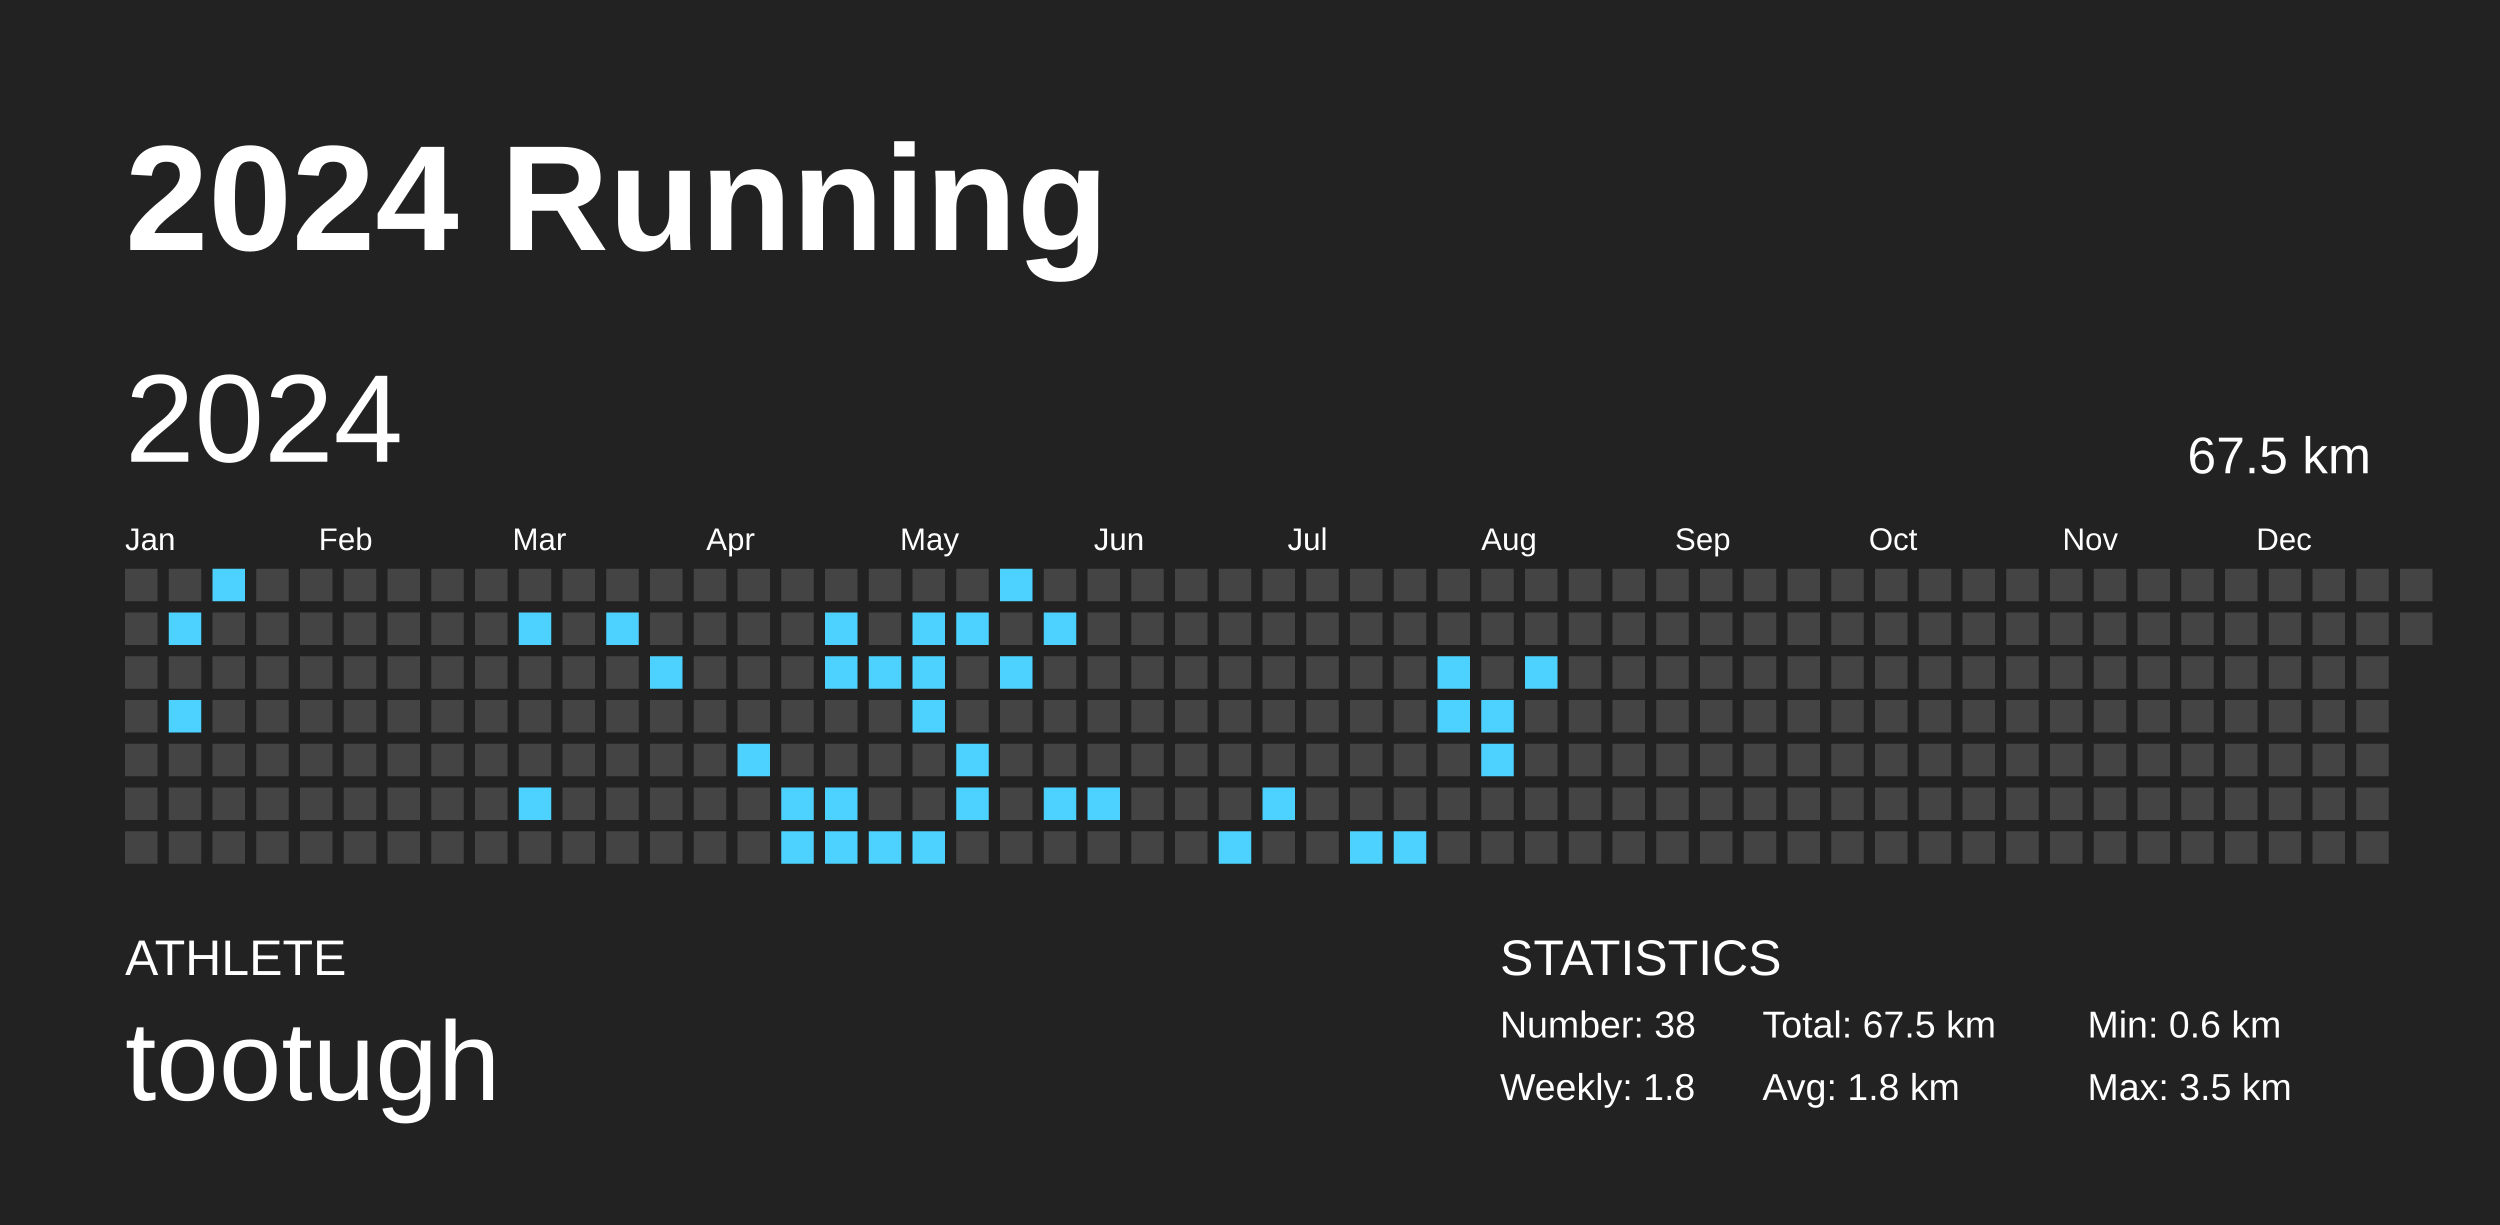
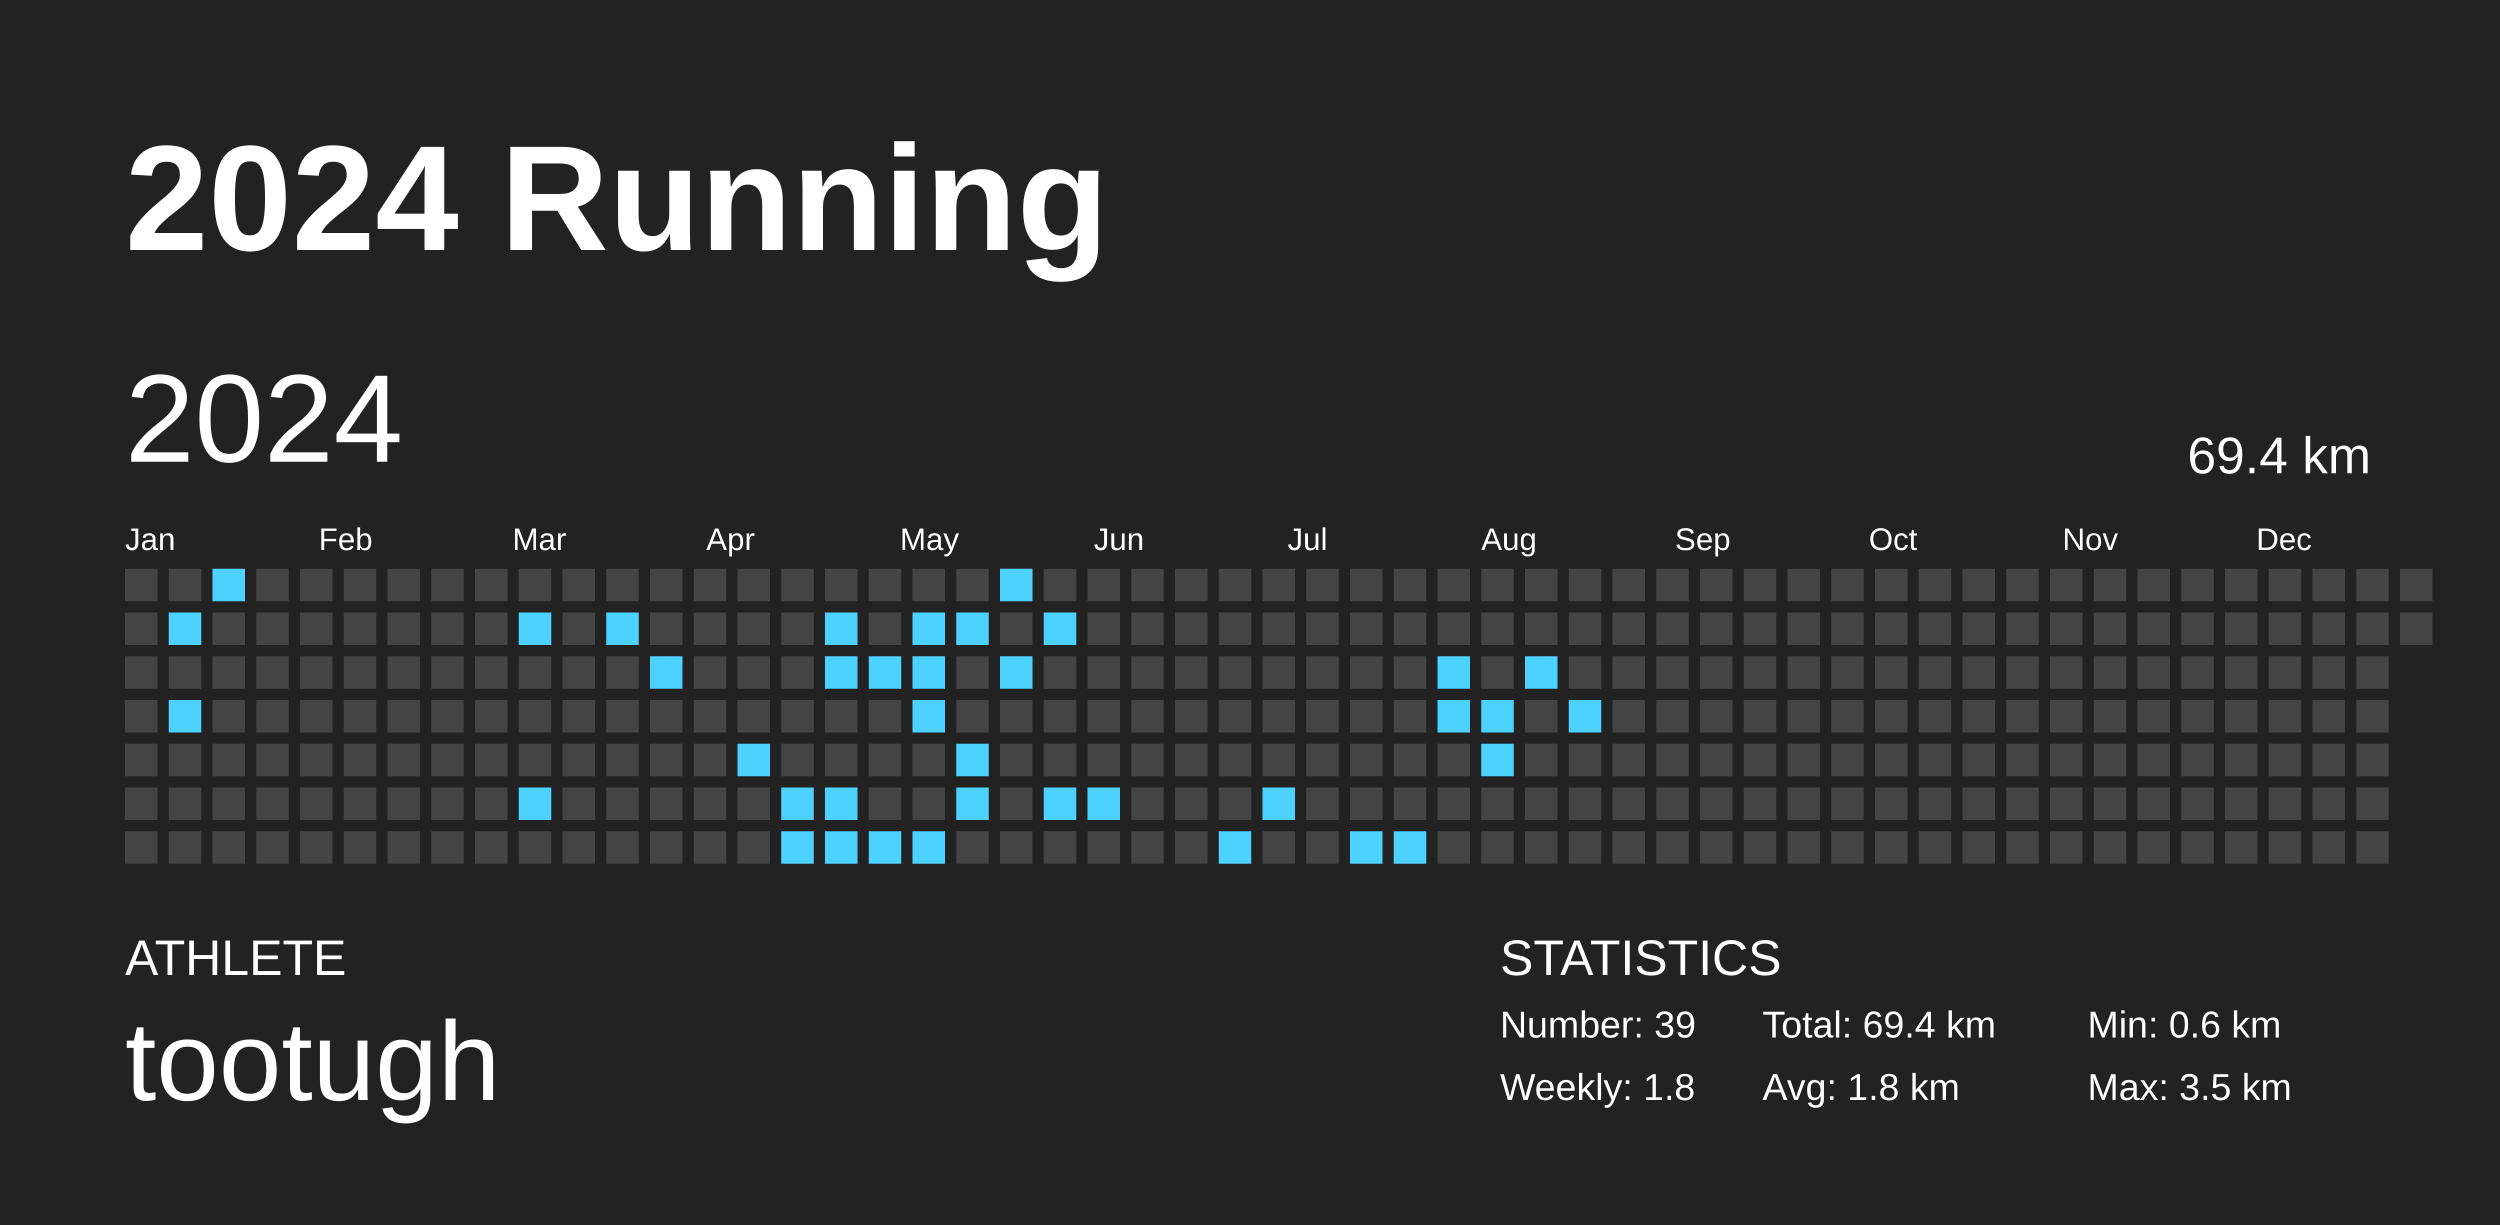
<svg xmlns="http://www.w3.org/2000/svg" baseProfile="full" height="98mm" version="1.1" viewBox="0,0,200,98" width="200mm">
  <defs />
  <rect fill="#222222" height="98" width="200" x="0" y="0" />
  <text fill="#FFFFFF" style="font-size:12px; font-family:Arial; font-weight:bold;" x="10" y="20">2024 Running</text>
  <text fill="#FFFFFF" style="font-size:4px; font-family:Arial" x="10" y="78">ATHLETE</text>
  <text fill="#FFFFFF" style="font-size:9px; font-family:Arial" x="10" y="88">tootugh</text>
  <text fill="#FFFFFF" style="font-size:4px; font-family:Arial" x="120" y="78">STATISTICS</text>
-   <text fill="#FFFFFF" style="font-size:3px; font-family:Arial" x="120" y="83">Number: 38</text>
+   <text fill="#FFFFFF" style="font-size:3px; font-family:Arial" x="120" y="83">Number: 39</text>
  <text fill="#FFFFFF" style="font-size:3px; font-family:Arial" x="120" y="88">Weekly: 1.8</text>
-   <text fill="#FFFFFF" style="font-size:3px; font-family:Arial" x="141" y="83">Total: 67.5 km</text>
+   <text fill="#FFFFFF" style="font-size:3px; font-family:Arial" x="141" y="83">Total: 69.4 km</text>
  <text fill="#FFFFFF" style="font-size:3px; font-family:Arial" x="141" y="88">Avg: 1.8 km</text>
  <text fill="#FFFFFF" style="font-size:3px; font-family:Arial" x="167" y="83">Min: 0.6 km</text>
  <text fill="#FFFFFF" style="font-size:3px; font-family:Arial" x="167" y="88">Max: 3.5 km</text>
  <text dominant-baseline="hanging" fill="#FFFFFF" style="font-size:10.0px; font-family:Arial;" x="10" y="30">2024</text>
-   <text dominant-baseline="hanging" fill="#FFFFFF" style="font-size:4.125px; font-family:Arial;" x="175" y="35">67.5 km</text>
+   <text dominant-baseline="hanging" fill="#FFFFFF" style="font-size:4.125px; font-family:Arial;" x="175" y="35">69.4 km</text>
  <text fill="#FFFFFF" style="font-size:2.5px; font-family:Arial" x="10.0" y="44">Jan</text>
  <text fill="#FFFFFF" style="font-size:2.5px; font-family:Arial" x="25.5" y="44">Feb</text>
  <text fill="#FFFFFF" style="font-size:2.5px; font-family:Arial" x="41.0" y="44">Mar</text>
  <text fill="#FFFFFF" style="font-size:2.5px; font-family:Arial" x="56.5" y="44">Apr</text>
  <text fill="#FFFFFF" style="font-size:2.5px; font-family:Arial" x="72.0" y="44">May</text>
  <text fill="#FFFFFF" style="font-size:2.5px; font-family:Arial" x="87.5" y="44">Jun</text>
  <text fill="#FFFFFF" style="font-size:2.5px; font-family:Arial" x="103.0" y="44">Jul</text>
  <text fill="#FFFFFF" style="font-size:2.5px; font-family:Arial" x="118.5" y="44">Aug</text>
  <text fill="#FFFFFF" style="font-size:2.5px; font-family:Arial" x="134.0" y="44">Sep</text>
  <text fill="#FFFFFF" style="font-size:2.5px; font-family:Arial" x="149.5" y="44">Oct</text>
  <text fill="#FFFFFF" style="font-size:2.5px; font-family:Arial" x="165.0" y="44">Nov</text>
  <text fill="#FFFFFF" style="font-size:2.5px; font-family:Arial" x="180.5" y="44">Dec</text>
  <rect fill="#444444" height="2.6" width="2.6" x="10.0" y="45.5" />
  <rect fill="#444444" height="2.6" width="2.6" x="10.0" y="49.0" />
  <rect fill="#444444" height="2.6" width="2.6" x="10.0" y="52.5" />
  <rect fill="#444444" height="2.6" width="2.6" x="10.0" y="56.0" />
  <rect fill="#444444" height="2.6" width="2.6" x="10.0" y="59.5" />
  <rect fill="#444444" height="2.6" width="2.6" x="10.0" y="63.0" />
  <rect fill="#444444" height="2.6" width="2.6" x="10.0" y="66.5" />
  <rect fill="#444444" height="2.6" width="2.6" x="13.5" y="45.5" />
  <rect fill="#4dd2ff" height="2.6" width="2.6" x="13.5" y="49.0" />
  <rect fill="#444444" height="2.6" width="2.6" x="13.5" y="52.5" />
  <rect fill="#4dd2ff" height="2.6" width="2.6" x="13.5" y="56.0" />
  <rect fill="#444444" height="2.6" width="2.6" x="13.5" y="59.5" />
  <rect fill="#444444" height="2.6" width="2.6" x="13.5" y="63.0" />
  <rect fill="#444444" height="2.6" width="2.6" x="13.5" y="66.5" />
  <rect fill="#4dd2ff" height="2.6" width="2.6" x="17.0" y="45.5" />
  <rect fill="#444444" height="2.6" width="2.6" x="17.0" y="49.0" />
  <rect fill="#444444" height="2.6" width="2.6" x="17.0" y="52.5" />
  <rect fill="#444444" height="2.6" width="2.6" x="17.0" y="56.0" />
  <rect fill="#444444" height="2.6" width="2.6" x="17.0" y="59.5" />
  <rect fill="#444444" height="2.6" width="2.6" x="17.0" y="63.0" />
  <rect fill="#444444" height="2.6" width="2.6" x="17.0" y="66.5" />
  <rect fill="#444444" height="2.6" width="2.6" x="20.5" y="45.5" />
  <rect fill="#444444" height="2.6" width="2.6" x="20.5" y="49.0" />
  <rect fill="#444444" height="2.6" width="2.6" x="20.5" y="52.5" />
  <rect fill="#444444" height="2.6" width="2.6" x="20.5" y="56.0" />
  <rect fill="#444444" height="2.6" width="2.6" x="20.5" y="59.5" />
  <rect fill="#444444" height="2.6" width="2.6" x="20.5" y="63.0" />
  <rect fill="#444444" height="2.6" width="2.6" x="20.5" y="66.5" />
  <rect fill="#444444" height="2.6" width="2.6" x="24.0" y="45.5" />
  <rect fill="#444444" height="2.6" width="2.6" x="24.0" y="49.0" />
  <rect fill="#444444" height="2.6" width="2.6" x="24.0" y="52.5" />
  <rect fill="#444444" height="2.6" width="2.6" x="24.0" y="56.0" />
  <rect fill="#444444" height="2.6" width="2.6" x="24.0" y="59.5" />
  <rect fill="#444444" height="2.6" width="2.6" x="24.0" y="63.0" />
  <rect fill="#444444" height="2.6" width="2.6" x="24.0" y="66.5" />
  <rect fill="#444444" height="2.6" width="2.6" x="27.5" y="45.5" />
  <rect fill="#444444" height="2.6" width="2.6" x="27.5" y="49.0" />
  <rect fill="#444444" height="2.6" width="2.6" x="27.5" y="52.5" />
  <rect fill="#444444" height="2.6" width="2.6" x="27.5" y="56.0" />
  <rect fill="#444444" height="2.6" width="2.6" x="27.5" y="59.5" />
  <rect fill="#444444" height="2.6" width="2.6" x="27.5" y="63.0" />
  <rect fill="#444444" height="2.6" width="2.6" x="27.5" y="66.5" />
  <rect fill="#444444" height="2.6" width="2.6" x="31.0" y="45.5" />
  <rect fill="#444444" height="2.6" width="2.6" x="31.0" y="49.0" />
  <rect fill="#444444" height="2.6" width="2.6" x="31.0" y="52.5" />
  <rect fill="#444444" height="2.6" width="2.6" x="31.0" y="56.0" />
  <rect fill="#444444" height="2.6" width="2.6" x="31.0" y="59.5" />
  <rect fill="#444444" height="2.6" width="2.6" x="31.0" y="63.0" />
  <rect fill="#444444" height="2.6" width="2.6" x="31.0" y="66.5" />
  <rect fill="#444444" height="2.6" width="2.6" x="34.5" y="45.5" />
  <rect fill="#444444" height="2.6" width="2.6" x="34.5" y="49.0" />
  <rect fill="#444444" height="2.6" width="2.6" x="34.5" y="52.5" />
  <rect fill="#444444" height="2.6" width="2.6" x="34.5" y="56.0" />
  <rect fill="#444444" height="2.6" width="2.6" x="34.5" y="59.5" />
  <rect fill="#444444" height="2.6" width="2.6" x="34.5" y="63.0" />
  <rect fill="#444444" height="2.6" width="2.6" x="34.5" y="66.5" />
  <rect fill="#444444" height="2.6" width="2.6" x="38.0" y="45.5" />
  <rect fill="#444444" height="2.6" width="2.6" x="38.0" y="49.0" />
  <rect fill="#444444" height="2.6" width="2.6" x="38.0" y="52.5" />
  <rect fill="#444444" height="2.6" width="2.6" x="38.0" y="56.0" />
  <rect fill="#444444" height="2.6" width="2.6" x="38.0" y="59.5" />
  <rect fill="#444444" height="2.6" width="2.6" x="38.0" y="63.0" />
  <rect fill="#444444" height="2.6" width="2.6" x="38.0" y="66.5" />
  <rect fill="#444444" height="2.6" width="2.6" x="41.5" y="45.5" />
  <rect fill="#4dd2ff" height="2.6" width="2.6" x="41.5" y="49.0" />
  <rect fill="#444444" height="2.6" width="2.6" x="41.5" y="52.5" />
  <rect fill="#444444" height="2.6" width="2.6" x="41.5" y="56.0" />
  <rect fill="#444444" height="2.6" width="2.6" x="41.5" y="59.5" />
  <rect fill="#4dd2ff" height="2.6" width="2.6" x="41.5" y="63.0" />
  <rect fill="#444444" height="2.6" width="2.6" x="41.5" y="66.5" />
  <rect fill="#444444" height="2.6" width="2.6" x="45.0" y="45.5" />
  <rect fill="#444444" height="2.6" width="2.6" x="45.0" y="49.0" />
  <rect fill="#444444" height="2.6" width="2.6" x="45.0" y="52.5" />
  <rect fill="#444444" height="2.6" width="2.6" x="45.0" y="56.0" />
  <rect fill="#444444" height="2.6" width="2.6" x="45.0" y="59.5" />
  <rect fill="#444444" height="2.6" width="2.6" x="45.0" y="63.0" />
  <rect fill="#444444" height="2.6" width="2.6" x="45.0" y="66.5" />
  <rect fill="#444444" height="2.6" width="2.6" x="48.5" y="45.5" />
  <rect fill="#4dd2ff" height="2.6" width="2.6" x="48.5" y="49.0" />
  <rect fill="#444444" height="2.6" width="2.6" x="48.5" y="52.5" />
  <rect fill="#444444" height="2.6" width="2.6" x="48.5" y="56.0" />
  <rect fill="#444444" height="2.6" width="2.6" x="48.5" y="59.5" />
  <rect fill="#444444" height="2.6" width="2.6" x="48.5" y="63.0" />
  <rect fill="#444444" height="2.6" width="2.6" x="48.5" y="66.5" />
  <rect fill="#444444" height="2.6" width="2.6" x="52.0" y="45.5" />
  <rect fill="#444444" height="2.6" width="2.6" x="52.0" y="49.0" />
  <rect fill="#4dd2ff" height="2.6" width="2.6" x="52.0" y="52.5" />
  <rect fill="#444444" height="2.6" width="2.6" x="52.0" y="56.0" />
  <rect fill="#444444" height="2.6" width="2.6" x="52.0" y="59.5" />
  <rect fill="#444444" height="2.6" width="2.6" x="52.0" y="63.0" />
  <rect fill="#444444" height="2.6" width="2.6" x="52.0" y="66.5" />
  <rect fill="#444444" height="2.6" width="2.6" x="55.5" y="45.5" />
  <rect fill="#444444" height="2.6" width="2.6" x="55.5" y="49.0" />
  <rect fill="#444444" height="2.6" width="2.6" x="55.5" y="52.5" />
  <rect fill="#444444" height="2.6" width="2.6" x="55.5" y="56.0" />
  <rect fill="#444444" height="2.6" width="2.6" x="55.5" y="59.5" />
  <rect fill="#444444" height="2.6" width="2.6" x="55.5" y="63.0" />
  <rect fill="#444444" height="2.6" width="2.6" x="55.5" y="66.5" />
  <rect fill="#444444" height="2.6" width="2.6" x="59.0" y="45.5" />
  <rect fill="#444444" height="2.6" width="2.6" x="59.0" y="49.0" />
  <rect fill="#444444" height="2.6" width="2.6" x="59.0" y="52.5" />
  <rect fill="#444444" height="2.6" width="2.6" x="59.0" y="56.0" />
  <rect fill="#4dd2ff" height="2.6" width="2.6" x="59.0" y="59.5" />
  <rect fill="#444444" height="2.6" width="2.6" x="59.0" y="63.0" />
  <rect fill="#444444" height="2.6" width="2.6" x="59.0" y="66.5" />
  <rect fill="#444444" height="2.6" width="2.6" x="62.5" y="45.5" />
  <rect fill="#444444" height="2.6" width="2.6" x="62.5" y="49.0" />
  <rect fill="#444444" height="2.6" width="2.6" x="62.5" y="52.5" />
  <rect fill="#444444" height="2.6" width="2.6" x="62.5" y="56.0" />
  <rect fill="#444444" height="2.6" width="2.6" x="62.5" y="59.5" />
  <rect fill="#4dd2ff" height="2.6" width="2.6" x="62.5" y="63.0" />
  <rect fill="#4dd2ff" height="2.6" width="2.6" x="62.5" y="66.5" />
  <rect fill="#444444" height="2.6" width="2.6" x="66.0" y="45.5" />
  <rect fill="#4dd2ff" height="2.6" width="2.6" x="66.0" y="49.0" />
  <rect fill="#4dd2ff" height="2.6" width="2.6" x="66.0" y="52.5" />
  <rect fill="#444444" height="2.6" width="2.6" x="66.0" y="56.0" />
  <rect fill="#444444" height="2.6" width="2.6" x="66.0" y="59.5" />
  <rect fill="#4dd2ff" height="2.6" width="2.6" x="66.0" y="63.0" />
  <rect fill="#4dd2ff" height="2.6" width="2.6" x="66.0" y="66.5" />
  <rect fill="#444444" height="2.6" width="2.6" x="69.5" y="45.5" />
  <rect fill="#444444" height="2.6" width="2.6" x="69.5" y="49.0" />
  <rect fill="#4dd2ff" height="2.6" width="2.6" x="69.5" y="52.5" />
  <rect fill="#444444" height="2.6" width="2.6" x="69.5" y="56.0" />
  <rect fill="#444444" height="2.6" width="2.6" x="69.5" y="59.5" />
  <rect fill="#444444" height="2.6" width="2.6" x="69.5" y="63.0" />
  <rect fill="#4dd2ff" height="2.6" width="2.6" x="69.5" y="66.5" />
  <rect fill="#444444" height="2.6" width="2.6" x="73.0" y="45.5" />
  <rect fill="#4dd2ff" height="2.6" width="2.6" x="73.0" y="49.0" />
  <rect fill="#4dd2ff" height="2.6" width="2.6" x="73.0" y="52.5" />
  <rect fill="#4dd2ff" height="2.6" width="2.6" x="73.0" y="56.0" />
  <rect fill="#444444" height="2.6" width="2.6" x="73.0" y="59.5" />
  <rect fill="#444444" height="2.6" width="2.6" x="73.0" y="63.0" />
  <rect fill="#4dd2ff" height="2.6" width="2.6" x="73.0" y="66.5" />
  <rect fill="#444444" height="2.6" width="2.6" x="76.5" y="45.5" />
  <rect fill="#4dd2ff" height="2.6" width="2.6" x="76.5" y="49.0" />
  <rect fill="#444444" height="2.6" width="2.6" x="76.5" y="52.5" />
  <rect fill="#444444" height="2.6" width="2.6" x="76.5" y="56.0" />
  <rect fill="#4dd2ff" height="2.6" width="2.6" x="76.5" y="59.5" />
  <rect fill="#4dd2ff" height="2.6" width="2.6" x="76.5" y="63.0" />
  <rect fill="#444444" height="2.6" width="2.6" x="76.5" y="66.5" />
  <rect fill="#4dd2ff" height="2.6" width="2.6" x="80.0" y="45.5" />
  <rect fill="#444444" height="2.6" width="2.6" x="80.0" y="49.0" />
  <rect fill="#4dd2ff" height="2.6" width="2.6" x="80.0" y="52.5" />
  <rect fill="#444444" height="2.6" width="2.6" x="80.0" y="56.0" />
  <rect fill="#444444" height="2.6" width="2.6" x="80.0" y="59.5" />
  <rect fill="#444444" height="2.6" width="2.6" x="80.0" y="63.0" />
  <rect fill="#444444" height="2.6" width="2.6" x="80.0" y="66.5" />
  <rect fill="#444444" height="2.6" width="2.6" x="83.5" y="45.5" />
  <rect fill="#4dd2ff" height="2.6" width="2.6" x="83.5" y="49.0" />
  <rect fill="#444444" height="2.6" width="2.6" x="83.5" y="52.5" />
  <rect fill="#444444" height="2.6" width="2.6" x="83.5" y="56.0" />
  <rect fill="#444444" height="2.6" width="2.6" x="83.5" y="59.5" />
  <rect fill="#4dd2ff" height="2.6" width="2.6" x="83.5" y="63.0" />
  <rect fill="#444444" height="2.6" width="2.6" x="83.5" y="66.5" />
  <rect fill="#444444" height="2.6" width="2.6" x="87.0" y="45.5" />
  <rect fill="#444444" height="2.6" width="2.6" x="87.0" y="49.0" />
  <rect fill="#444444" height="2.6" width="2.6" x="87.0" y="52.5" />
  <rect fill="#444444" height="2.6" width="2.6" x="87.0" y="56.0" />
  <rect fill="#444444" height="2.6" width="2.6" x="87.0" y="59.5" />
  <rect fill="#4dd2ff" height="2.6" width="2.6" x="87.0" y="63.0" />
  <rect fill="#444444" height="2.6" width="2.6" x="87.0" y="66.5" />
  <rect fill="#444444" height="2.6" width="2.6" x="90.5" y="45.5" />
  <rect fill="#444444" height="2.6" width="2.6" x="90.5" y="49.0" />
  <rect fill="#444444" height="2.6" width="2.6" x="90.5" y="52.5" />
  <rect fill="#444444" height="2.6" width="2.6" x="90.5" y="56.0" />
  <rect fill="#444444" height="2.6" width="2.6" x="90.5" y="59.5" />
  <rect fill="#444444" height="2.6" width="2.6" x="90.5" y="63.0" />
  <rect fill="#444444" height="2.6" width="2.6" x="90.5" y="66.5" />
  <rect fill="#444444" height="2.6" width="2.6" x="94.0" y="45.5" />
  <rect fill="#444444" height="2.6" width="2.6" x="94.0" y="49.0" />
  <rect fill="#444444" height="2.6" width="2.6" x="94.0" y="52.5" />
  <rect fill="#444444" height="2.6" width="2.6" x="94.0" y="56.0" />
  <rect fill="#444444" height="2.6" width="2.6" x="94.0" y="59.5" />
  <rect fill="#444444" height="2.6" width="2.6" x="94.0" y="63.0" />
  <rect fill="#444444" height="2.6" width="2.6" x="94.0" y="66.5" />
  <rect fill="#444444" height="2.6" width="2.6" x="97.5" y="45.5" />
  <rect fill="#444444" height="2.6" width="2.6" x="97.5" y="49.0" />
  <rect fill="#444444" height="2.6" width="2.6" x="97.5" y="52.5" />
  <rect fill="#444444" height="2.6" width="2.6" x="97.5" y="56.0" />
  <rect fill="#444444" height="2.6" width="2.6" x="97.5" y="59.5" />
  <rect fill="#444444" height="2.6" width="2.6" x="97.5" y="63.0" />
  <rect fill="#4dd2ff" height="2.6" width="2.6" x="97.5" y="66.5" />
  <rect fill="#444444" height="2.6" width="2.6" x="101.0" y="45.5" />
  <rect fill="#444444" height="2.6" width="2.6" x="101.0" y="49.0" />
  <rect fill="#444444" height="2.6" width="2.6" x="101.0" y="52.5" />
  <rect fill="#444444" height="2.6" width="2.6" x="101.0" y="56.0" />
  <rect fill="#444444" height="2.6" width="2.6" x="101.0" y="59.5" />
  <rect fill="#4dd2ff" height="2.6" width="2.6" x="101.0" y="63.0" />
  <rect fill="#444444" height="2.6" width="2.6" x="101.0" y="66.5" />
  <rect fill="#444444" height="2.6" width="2.6" x="104.5" y="45.5" />
  <rect fill="#444444" height="2.6" width="2.6" x="104.5" y="49.0" />
  <rect fill="#444444" height="2.6" width="2.6" x="104.5" y="52.5" />
  <rect fill="#444444" height="2.6" width="2.6" x="104.5" y="56.0" />
  <rect fill="#444444" height="2.6" width="2.6" x="104.5" y="59.5" />
  <rect fill="#444444" height="2.6" width="2.6" x="104.5" y="63.0" />
  <rect fill="#444444" height="2.6" width="2.6" x="104.5" y="66.5" />
  <rect fill="#444444" height="2.6" width="2.6" x="108.0" y="45.5" />
  <rect fill="#444444" height="2.6" width="2.6" x="108.0" y="49.0" />
  <rect fill="#444444" height="2.6" width="2.6" x="108.0" y="52.5" />
  <rect fill="#444444" height="2.6" width="2.6" x="108.0" y="56.0" />
  <rect fill="#444444" height="2.6" width="2.6" x="108.0" y="59.5" />
  <rect fill="#444444" height="2.6" width="2.6" x="108.0" y="63.0" />
  <rect fill="#4dd2ff" height="2.6" width="2.6" x="108.0" y="66.5" />
  <rect fill="#444444" height="2.6" width="2.6" x="111.5" y="45.5" />
  <rect fill="#444444" height="2.6" width="2.6" x="111.5" y="49.0" />
  <rect fill="#444444" height="2.6" width="2.6" x="111.5" y="52.5" />
  <rect fill="#444444" height="2.6" width="2.6" x="111.5" y="56.0" />
  <rect fill="#444444" height="2.6" width="2.6" x="111.5" y="59.5" />
  <rect fill="#444444" height="2.6" width="2.6" x="111.5" y="63.0" />
  <rect fill="#4dd2ff" height="2.6" width="2.6" x="111.5" y="66.5" />
  <rect fill="#444444" height="2.6" width="2.6" x="115.0" y="45.5" />
  <rect fill="#444444" height="2.6" width="2.6" x="115.0" y="49.0" />
  <rect fill="#4dd2ff" height="2.6" width="2.6" x="115.0" y="52.5" />
  <rect fill="#4dd2ff" height="2.6" width="2.6" x="115.0" y="56.0" />
  <rect fill="#444444" height="2.6" width="2.6" x="115.0" y="59.5" />
  <rect fill="#444444" height="2.6" width="2.6" x="115.0" y="63.0" />
  <rect fill="#444444" height="2.6" width="2.6" x="115.0" y="66.5" />
  <rect fill="#444444" height="2.6" width="2.6" x="118.5" y="45.5" />
  <rect fill="#444444" height="2.6" width="2.6" x="118.5" y="49.0" />
  <rect fill="#444444" height="2.6" width="2.6" x="118.5" y="52.5" />
  <rect fill="#4dd2ff" height="2.6" width="2.6" x="118.5" y="56.0" />
  <rect fill="#4dd2ff" height="2.6" width="2.6" x="118.5" y="59.5" />
  <rect fill="#444444" height="2.6" width="2.6" x="118.5" y="63.0" />
  <rect fill="#444444" height="2.6" width="2.6" x="118.5" y="66.5" />
  <rect fill="#444444" height="2.6" width="2.6" x="122.0" y="45.5" />
  <rect fill="#444444" height="2.6" width="2.6" x="122.0" y="49.0" />
  <rect fill="#4dd2ff" height="2.6" width="2.6" x="122.0" y="52.5" />
  <rect fill="#444444" height="2.6" width="2.6" x="122.0" y="56.0" />
  <rect fill="#444444" height="2.6" width="2.6" x="122.0" y="59.5" />
  <rect fill="#444444" height="2.6" width="2.6" x="122.0" y="63.0" />
  <rect fill="#444444" height="2.6" width="2.6" x="122.0" y="66.5" />
  <rect fill="#444444" height="2.6" width="2.6" x="125.5" y="45.5" />
  <rect fill="#444444" height="2.6" width="2.6" x="125.5" y="49.0" />
  <rect fill="#444444" height="2.6" width="2.6" x="125.5" y="52.5" />
-   <rect fill="#444444" height="2.6" width="2.6" x="125.5" y="56.0" />
+   <rect fill="#4dd2ff" height="2.6" width="2.6" x="125.5" y="56.0" />
  <rect fill="#444444" height="2.6" width="2.6" x="125.5" y="59.5" />
  <rect fill="#444444" height="2.6" width="2.6" x="125.5" y="63.0" />
  <rect fill="#444444" height="2.6" width="2.6" x="125.5" y="66.5" />
  <rect fill="#444444" height="2.6" width="2.6" x="129.0" y="45.5" />
  <rect fill="#444444" height="2.6" width="2.6" x="129.0" y="49.0" />
  <rect fill="#444444" height="2.6" width="2.6" x="129.0" y="52.5" />
  <rect fill="#444444" height="2.6" width="2.6" x="129.0" y="56.0" />
  <rect fill="#444444" height="2.6" width="2.6" x="129.0" y="59.5" />
  <rect fill="#444444" height="2.6" width="2.6" x="129.0" y="63.0" />
  <rect fill="#444444" height="2.6" width="2.6" x="129.0" y="66.5" />
  <rect fill="#444444" height="2.6" width="2.6" x="132.5" y="45.5" />
  <rect fill="#444444" height="2.6" width="2.6" x="132.5" y="49.0" />
  <rect fill="#444444" height="2.6" width="2.6" x="132.5" y="52.5" />
  <rect fill="#444444" height="2.6" width="2.6" x="132.5" y="56.0" />
  <rect fill="#444444" height="2.6" width="2.6" x="132.5" y="59.5" />
  <rect fill="#444444" height="2.6" width="2.6" x="132.5" y="63.0" />
  <rect fill="#444444" height="2.6" width="2.6" x="132.5" y="66.5" />
  <rect fill="#444444" height="2.6" width="2.6" x="136.0" y="45.5" />
  <rect fill="#444444" height="2.6" width="2.6" x="136.0" y="49.0" />
  <rect fill="#444444" height="2.6" width="2.6" x="136.0" y="52.5" />
  <rect fill="#444444" height="2.6" width="2.6" x="136.0" y="56.0" />
  <rect fill="#444444" height="2.6" width="2.6" x="136.0" y="59.5" />
  <rect fill="#444444" height="2.6" width="2.6" x="136.0" y="63.0" />
  <rect fill="#444444" height="2.6" width="2.6" x="136.0" y="66.5" />
  <rect fill="#444444" height="2.6" width="2.6" x="139.5" y="45.5" />
  <rect fill="#444444" height="2.6" width="2.6" x="139.5" y="49.0" />
  <rect fill="#444444" height="2.6" width="2.6" x="139.5" y="52.5" />
  <rect fill="#444444" height="2.6" width="2.6" x="139.5" y="56.0" />
  <rect fill="#444444" height="2.6" width="2.6" x="139.5" y="59.5" />
  <rect fill="#444444" height="2.6" width="2.6" x="139.5" y="63.0" />
  <rect fill="#444444" height="2.6" width="2.6" x="139.5" y="66.5" />
  <rect fill="#444444" height="2.6" width="2.6" x="143.0" y="45.5" />
  <rect fill="#444444" height="2.6" width="2.6" x="143.0" y="49.0" />
  <rect fill="#444444" height="2.6" width="2.6" x="143.0" y="52.5" />
  <rect fill="#444444" height="2.6" width="2.6" x="143.0" y="56.0" />
  <rect fill="#444444" height="2.6" width="2.6" x="143.0" y="59.5" />
  <rect fill="#444444" height="2.6" width="2.6" x="143.0" y="63.0" />
  <rect fill="#444444" height="2.6" width="2.6" x="143.0" y="66.5" />
  <rect fill="#444444" height="2.6" width="2.6" x="146.5" y="45.5" />
  <rect fill="#444444" height="2.6" width="2.6" x="146.5" y="49.0" />
  <rect fill="#444444" height="2.6" width="2.6" x="146.5" y="52.5" />
  <rect fill="#444444" height="2.6" width="2.6" x="146.5" y="56.0" />
  <rect fill="#444444" height="2.6" width="2.6" x="146.5" y="59.5" />
  <rect fill="#444444" height="2.6" width="2.6" x="146.5" y="63.0" />
  <rect fill="#444444" height="2.6" width="2.6" x="146.5" y="66.5" />
  <rect fill="#444444" height="2.6" width="2.6" x="150.0" y="45.5" />
  <rect fill="#444444" height="2.6" width="2.6" x="150.0" y="49.0" />
  <rect fill="#444444" height="2.6" width="2.6" x="150.0" y="52.5" />
  <rect fill="#444444" height="2.6" width="2.6" x="150.0" y="56.0" />
  <rect fill="#444444" height="2.6" width="2.6" x="150.0" y="59.5" />
  <rect fill="#444444" height="2.6" width="2.6" x="150.0" y="63.0" />
  <rect fill="#444444" height="2.6" width="2.6" x="150.0" y="66.5" />
  <rect fill="#444444" height="2.6" width="2.6" x="153.5" y="45.5" />
  <rect fill="#444444" height="2.6" width="2.6" x="153.5" y="49.0" />
  <rect fill="#444444" height="2.6" width="2.6" x="153.5" y="52.5" />
  <rect fill="#444444" height="2.6" width="2.6" x="153.5" y="56.0" />
  <rect fill="#444444" height="2.6" width="2.6" x="153.5" y="59.5" />
  <rect fill="#444444" height="2.6" width="2.6" x="153.5" y="63.0" />
  <rect fill="#444444" height="2.6" width="2.6" x="153.5" y="66.5" />
  <rect fill="#444444" height="2.6" width="2.6" x="157.0" y="45.5" />
  <rect fill="#444444" height="2.6" width="2.6" x="157.0" y="49.0" />
  <rect fill="#444444" height="2.6" width="2.6" x="157.0" y="52.5" />
  <rect fill="#444444" height="2.6" width="2.6" x="157.0" y="56.0" />
  <rect fill="#444444" height="2.6" width="2.6" x="157.0" y="59.5" />
  <rect fill="#444444" height="2.6" width="2.6" x="157.0" y="63.0" />
  <rect fill="#444444" height="2.6" width="2.6" x="157.0" y="66.5" />
  <rect fill="#444444" height="2.6" width="2.6" x="160.5" y="45.5" />
  <rect fill="#444444" height="2.6" width="2.6" x="160.5" y="49.0" />
  <rect fill="#444444" height="2.6" width="2.6" x="160.5" y="52.5" />
  <rect fill="#444444" height="2.6" width="2.6" x="160.5" y="56.0" />
  <rect fill="#444444" height="2.6" width="2.6" x="160.5" y="59.5" />
  <rect fill="#444444" height="2.6" width="2.6" x="160.5" y="63.0" />
  <rect fill="#444444" height="2.6" width="2.6" x="160.5" y="66.5" />
  <rect fill="#444444" height="2.6" width="2.6" x="164.0" y="45.5" />
  <rect fill="#444444" height="2.6" width="2.6" x="164.0" y="49.0" />
  <rect fill="#444444" height="2.6" width="2.6" x="164.0" y="52.5" />
  <rect fill="#444444" height="2.6" width="2.6" x="164.0" y="56.0" />
  <rect fill="#444444" height="2.6" width="2.6" x="164.0" y="59.5" />
  <rect fill="#444444" height="2.6" width="2.6" x="164.0" y="63.0" />
  <rect fill="#444444" height="2.6" width="2.6" x="164.0" y="66.5" />
  <rect fill="#444444" height="2.6" width="2.6" x="167.5" y="45.5" />
  <rect fill="#444444" height="2.6" width="2.6" x="167.5" y="49.0" />
  <rect fill="#444444" height="2.6" width="2.6" x="167.5" y="52.5" />
  <rect fill="#444444" height="2.6" width="2.6" x="167.5" y="56.0" />
  <rect fill="#444444" height="2.6" width="2.6" x="167.5" y="59.5" />
  <rect fill="#444444" height="2.6" width="2.6" x="167.5" y="63.0" />
  <rect fill="#444444" height="2.6" width="2.6" x="167.5" y="66.5" />
  <rect fill="#444444" height="2.6" width="2.6" x="171.0" y="45.5" />
  <rect fill="#444444" height="2.6" width="2.6" x="171.0" y="49.0" />
  <rect fill="#444444" height="2.6" width="2.6" x="171.0" y="52.5" />
  <rect fill="#444444" height="2.6" width="2.6" x="171.0" y="56.0" />
  <rect fill="#444444" height="2.6" width="2.6" x="171.0" y="59.5" />
  <rect fill="#444444" height="2.6" width="2.6" x="171.0" y="63.0" />
  <rect fill="#444444" height="2.6" width="2.6" x="171.0" y="66.5" />
  <rect fill="#444444" height="2.6" width="2.6" x="174.5" y="45.5" />
  <rect fill="#444444" height="2.6" width="2.6" x="174.5" y="49.0" />
  <rect fill="#444444" height="2.6" width="2.6" x="174.5" y="52.5" />
  <rect fill="#444444" height="2.6" width="2.6" x="174.5" y="56.0" />
  <rect fill="#444444" height="2.6" width="2.6" x="174.5" y="59.5" />
  <rect fill="#444444" height="2.6" width="2.6" x="174.5" y="63.0" />
  <rect fill="#444444" height="2.6" width="2.6" x="174.5" y="66.5" />
  <rect fill="#444444" height="2.6" width="2.6" x="178.0" y="45.5" />
  <rect fill="#444444" height="2.6" width="2.6" x="178.0" y="49.0" />
  <rect fill="#444444" height="2.6" width="2.6" x="178.0" y="52.5" />
  <rect fill="#444444" height="2.6" width="2.6" x="178.0" y="56.0" />
  <rect fill="#444444" height="2.6" width="2.6" x="178.0" y="59.5" />
  <rect fill="#444444" height="2.6" width="2.6" x="178.0" y="63.0" />
  <rect fill="#444444" height="2.6" width="2.6" x="178.0" y="66.5" />
  <rect fill="#444444" height="2.6" width="2.6" x="181.5" y="45.5" />
  <rect fill="#444444" height="2.6" width="2.6" x="181.5" y="49.0" />
  <rect fill="#444444" height="2.6" width="2.6" x="181.5" y="52.5" />
  <rect fill="#444444" height="2.6" width="2.6" x="181.5" y="56.0" />
  <rect fill="#444444" height="2.6" width="2.6" x="181.5" y="59.5" />
  <rect fill="#444444" height="2.6" width="2.6" x="181.5" y="63.0" />
  <rect fill="#444444" height="2.6" width="2.6" x="181.5" y="66.5" />
  <rect fill="#444444" height="2.6" width="2.6" x="185.0" y="45.5" />
  <rect fill="#444444" height="2.6" width="2.6" x="185.0" y="49.0" />
  <rect fill="#444444" height="2.6" width="2.6" x="185.0" y="52.5" />
  <rect fill="#444444" height="2.6" width="2.6" x="185.0" y="56.0" />
  <rect fill="#444444" height="2.6" width="2.6" x="185.0" y="59.5" />
  <rect fill="#444444" height="2.6" width="2.6" x="185.0" y="63.0" />
  <rect fill="#444444" height="2.6" width="2.6" x="185.0" y="66.5" />
  <rect fill="#444444" height="2.6" width="2.6" x="188.5" y="45.5" />
  <rect fill="#444444" height="2.6" width="2.6" x="188.5" y="49.0" />
  <rect fill="#444444" height="2.6" width="2.6" x="188.5" y="52.5" />
  <rect fill="#444444" height="2.6" width="2.6" x="188.5" y="56.0" />
  <rect fill="#444444" height="2.6" width="2.6" x="188.5" y="59.5" />
  <rect fill="#444444" height="2.6" width="2.6" x="188.5" y="63.0" />
  <rect fill="#444444" height="2.6" width="2.6" x="188.5" y="66.5" />
  <rect fill="#444444" height="2.6" width="2.6" x="192.0" y="45.5" />
  <rect fill="#444444" height="2.6" width="2.6" x="192.0" y="49.0" />
</svg>
